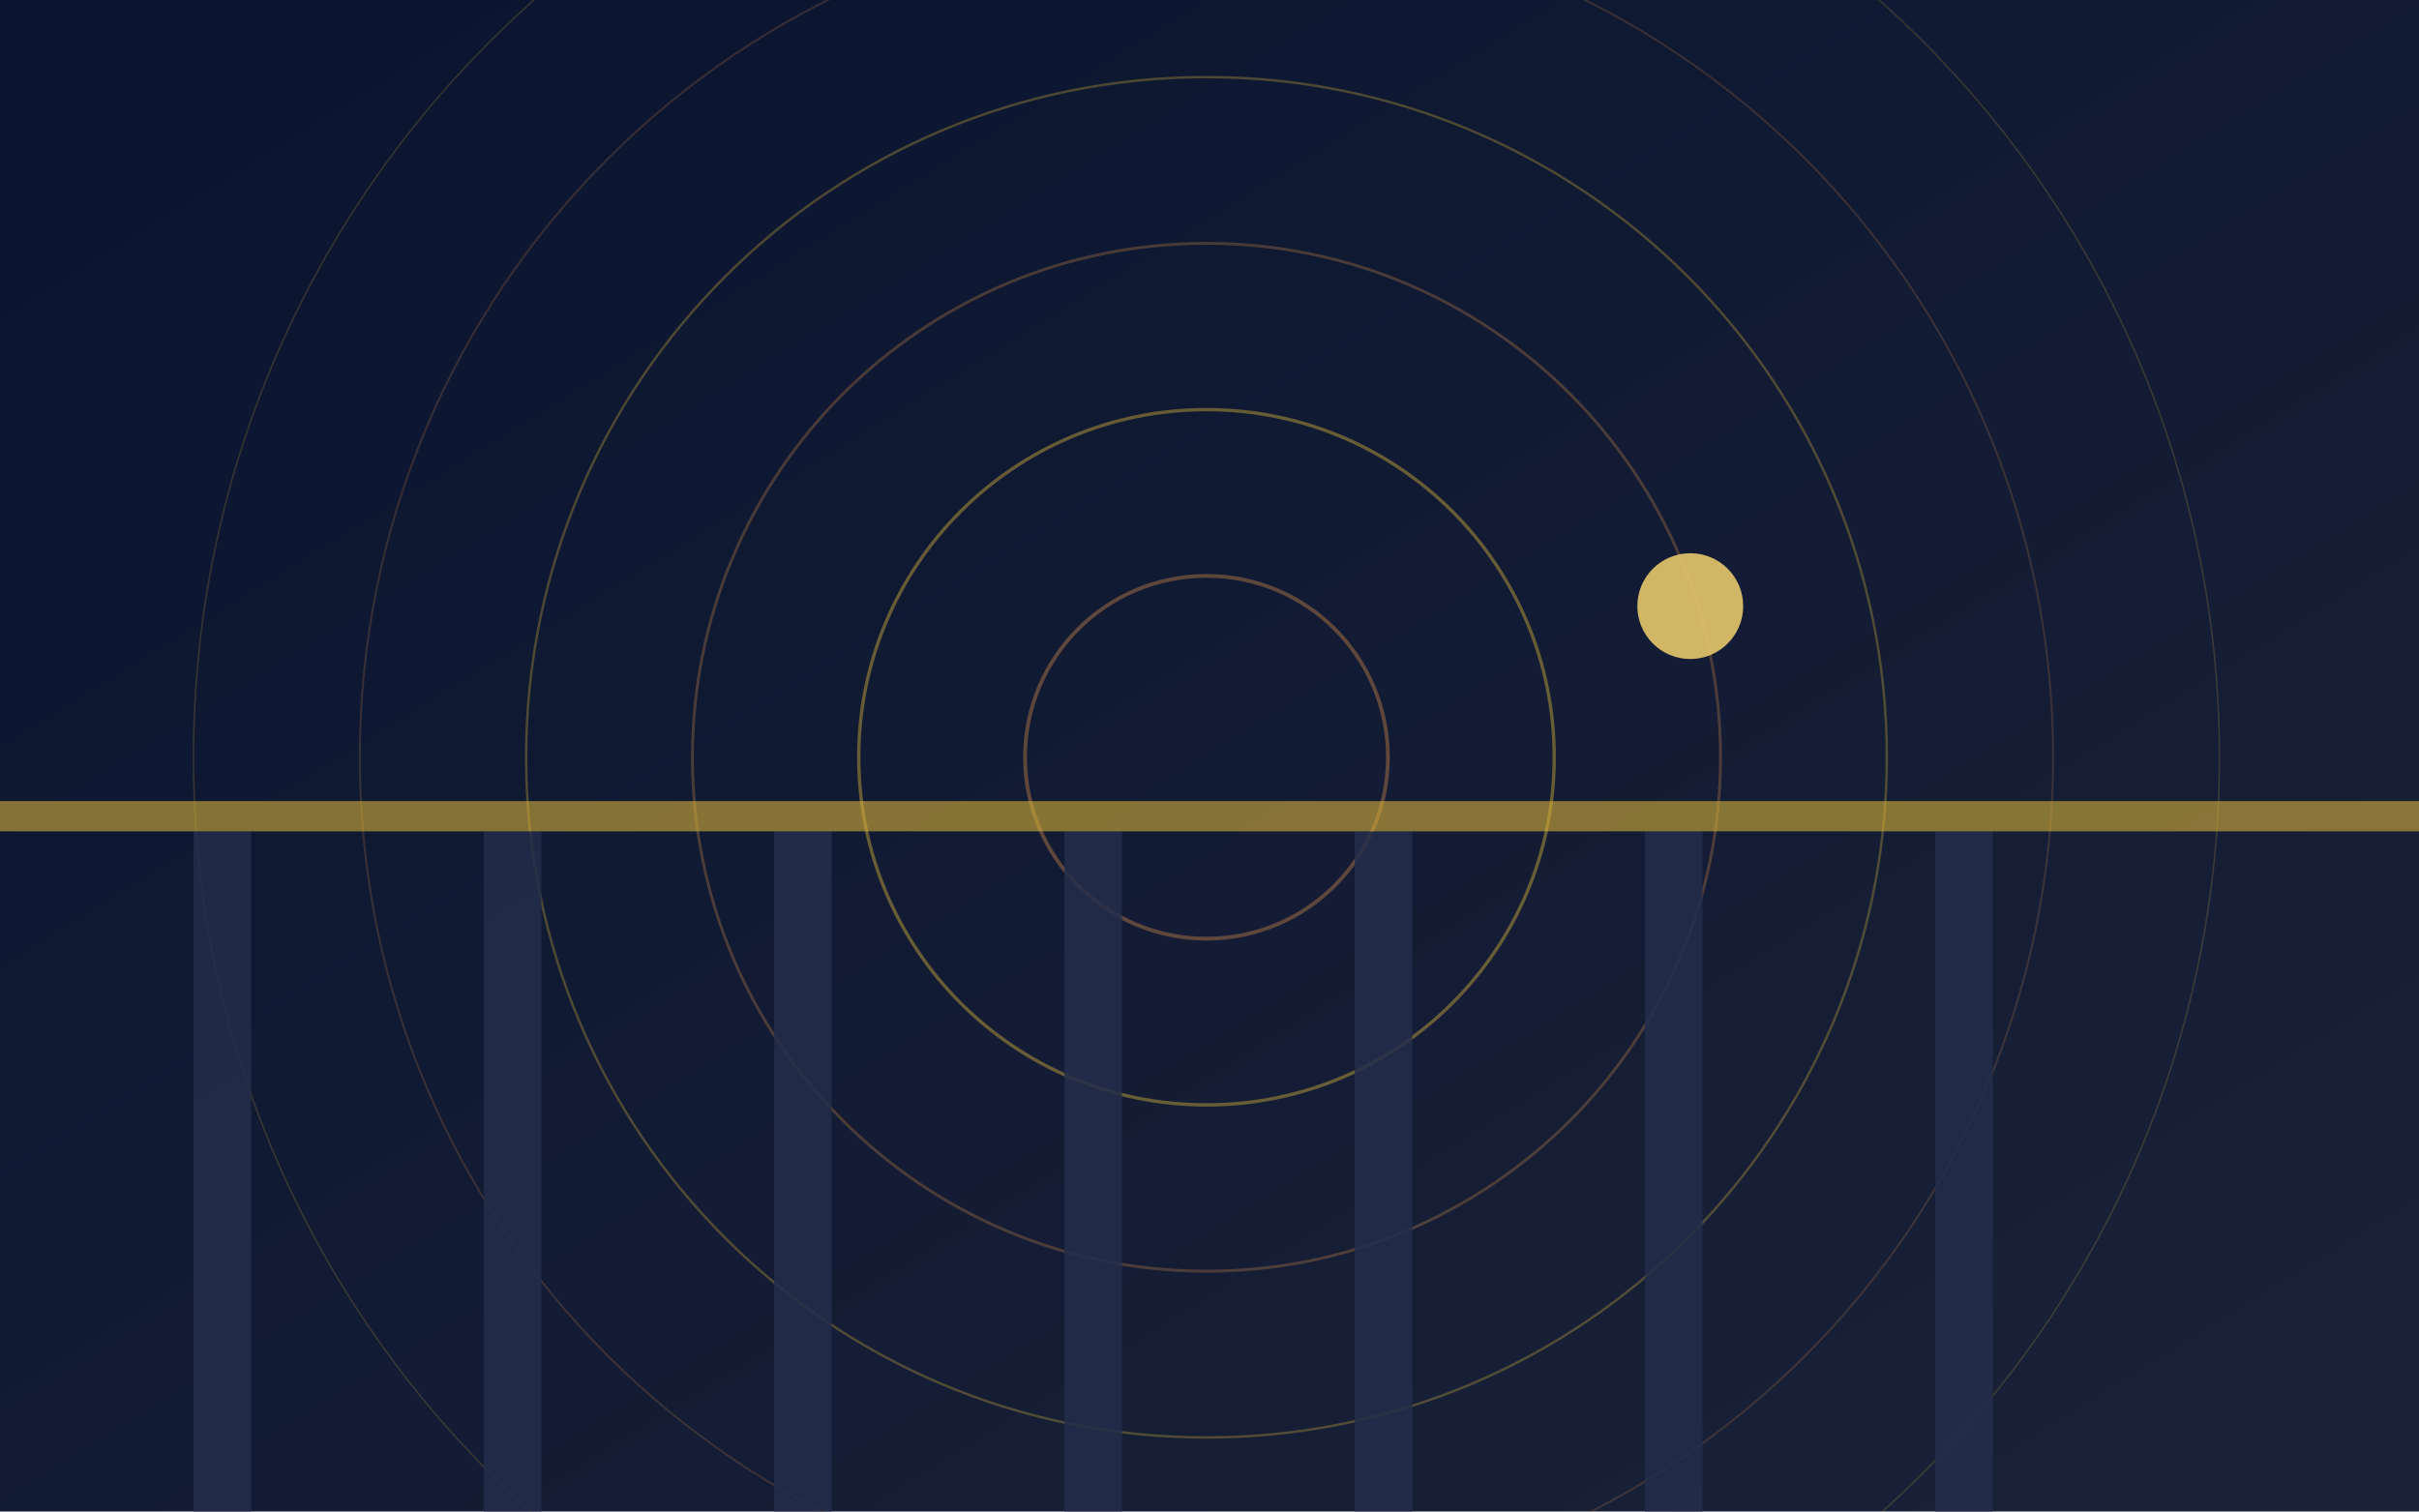
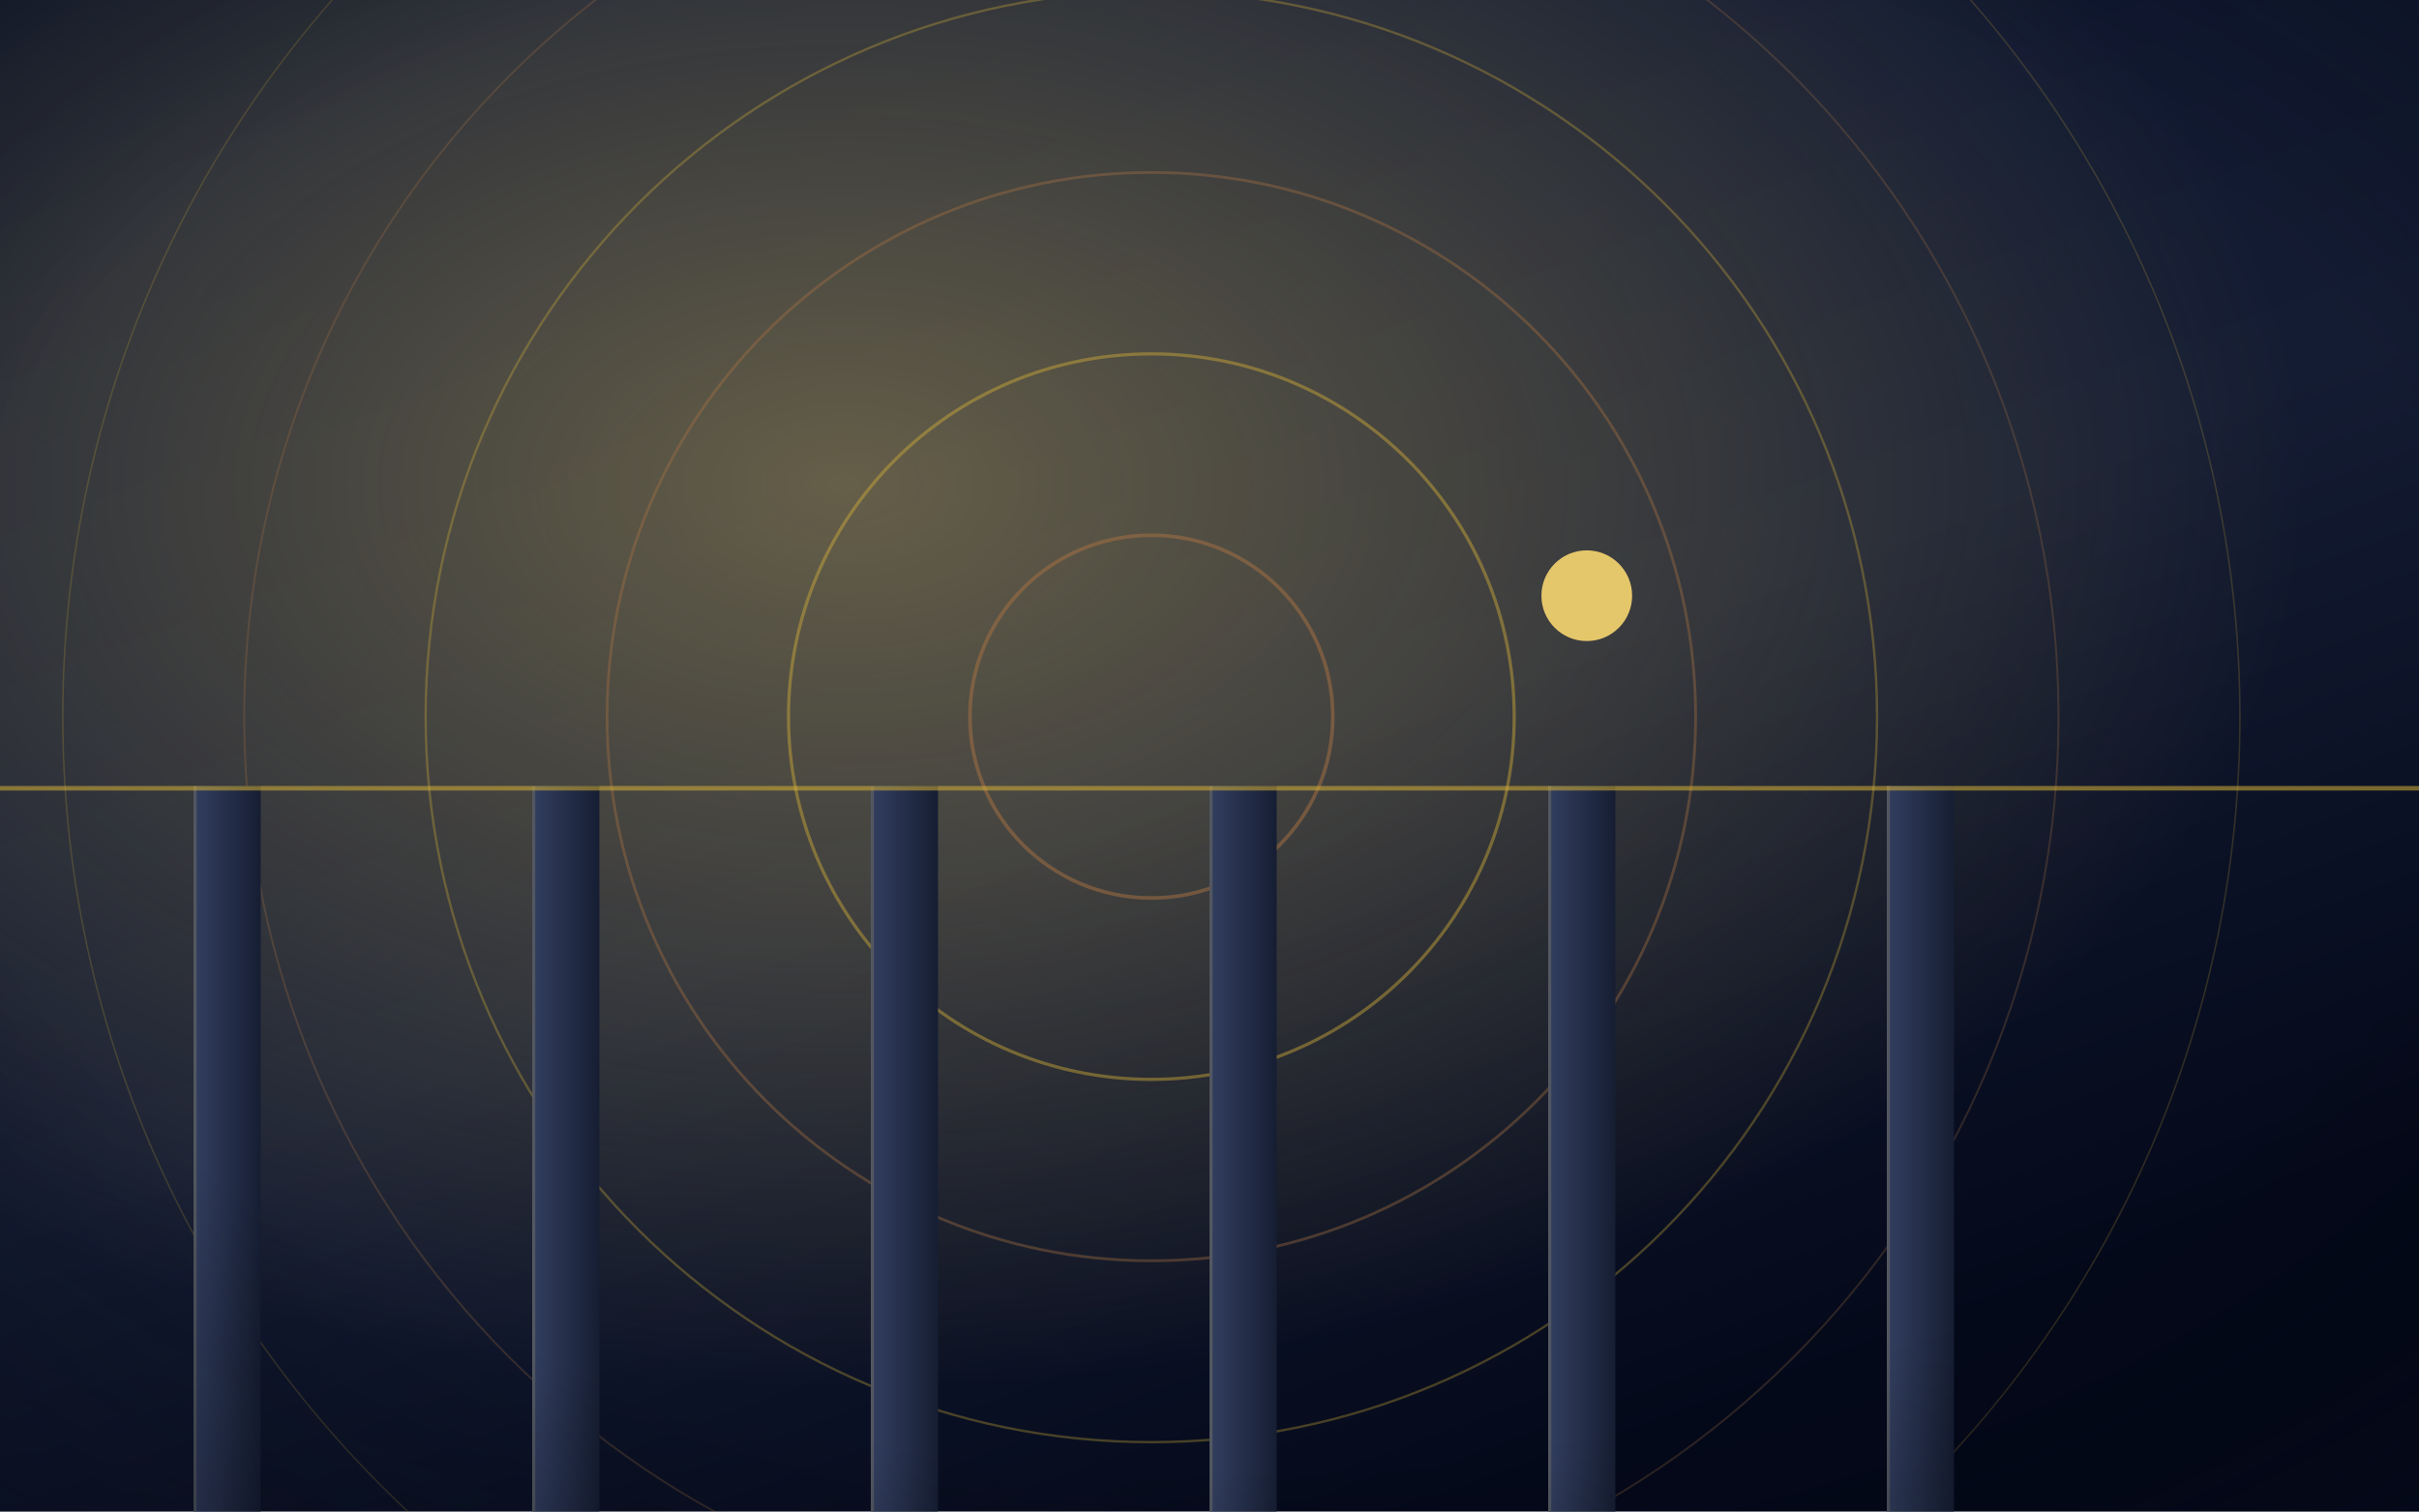
- <svg xmlns="http://www.w3.org/2000/svg" width="1600" height="1000" viewBox="0 0 1600 1000">
+ <svg xmlns="http://www.w3.org/2000/svg" width="1600" height="1000" viewBox="0 0 1600 1000" preserveAspectRatio="xMidYMid slice">
  <defs>
-     <linearGradient id="bg" x1="0" y1="0" x2="1" y2="1">
+     <linearGradient id="bg" x1="0" y1="0" x2="0.6" y2="1">
      <stop offset="0" stop-color="#0A142F" />
-       <stop offset="1" stop-color="#1A2238" />
+       <stop offset="0.6" stop-color="#141C33" />
+       <stop offset="1" stop-color="#04091A" />
    </linearGradient>
+     <radialGradient id="dGlow" cx="0.35" cy="0.32" r="0.6">
+       <stop offset="0" stop-color="#E5C76B" stop-opacity="0.4" />
+       <stop offset="1" stop-color="#E5C76B" stop-opacity="0" />
+     </radialGradient>
+     <linearGradient id="col" x1="0" y1="0" x2="1" y2="0">
+       <stop offset="0" stop-color="#333F60" />
+       <stop offset="1" stop-color="#161E33" />
+     </linearGradient>
+     <radialGradient id="dVig" cx="0.5" cy="0.45" r="0.8">
+       <stop offset="0.65" stop-color="#000" stop-opacity="0" />
+       <stop offset="1" stop-color="#04091A" stop-opacity="0.5" />
+     </radialGradient>
  </defs>
  <rect width="1600" height="1000" fill="url(#bg)" />
-   <circle cx="798" cy="501" r="120" fill="none" stroke="#A97142" stroke-width="2.5" opacity="0.50" />
-   <circle cx="798" cy="501" r="230" fill="none" stroke="#D4AF37" stroke-width="2.2" opacity="0.44" />
-   <circle cx="798" cy="501" r="340" fill="none" stroke="#A97142" stroke-width="1.9" opacity="0.38" />
-   <circle cx="798" cy="501" r="450" fill="none" stroke="#D4AF37" stroke-width="1.6" opacity="0.32" />
-   <circle cx="798" cy="501" r="560" fill="none" stroke="#A97142" stroke-width="1.3" opacity="0.26" />
-   <circle cx="798" cy="501" r="670" fill="none" stroke="#D4AF37" stroke-width="1.0" opacity="0.20" />
-   <rect x="128" y="550" width="38.095" height="450" fill="#232D4A" opacity="0.85" />
-   <rect x="320" y="550" width="38.095" height="450" fill="#232D4A" opacity="0.85" />
-   <rect x="512" y="550" width="38.095" height="450" fill="#232D4A" opacity="0.85" />
-   <rect x="704" y="550" width="38.095" height="450" fill="#232D4A" opacity="0.85" />
-   <rect x="896" y="550" width="38.095" height="450" fill="#232D4A" opacity="0.85" />
-   <rect x="1088" y="550" width="38.095" height="450" fill="#232D4A" opacity="0.85" />
-   <rect x="1280" y="550" width="38.095" height="450" fill="#232D4A" opacity="0.85" />
-   <rect x="0" y="530" width="1600" height="20" fill="#D4AF37" opacity="0.6" />
-   <circle cx="1118" cy="401" r="35" fill="#E5C76B" opacity="0.9" />
+   <rect width="1600" height="1000" fill="url(#dGlow)" />
+   <circle cx="761.54" cy="474.11" r="120" fill="none" stroke="#A97142" stroke-width="2.4" opacity="0.5" />
+   <circle cx="761.54" cy="474.11" r="240" fill="none" stroke="#D4AF37" stroke-width="2.12" opacity="0.44" />
+   <circle cx="761.54" cy="474.11" r="360" fill="none" stroke="#A97142" stroke-width="1.84" opacity="0.38" />
+   <circle cx="761.54" cy="474.11" r="480" fill="none" stroke="#D4AF37" stroke-width="1.56" opacity="0.32" />
+   <circle cx="761.54" cy="474.11" r="600" fill="none" stroke="#A97142" stroke-width="1.28" opacity="0.26" />
+   <circle cx="761.54" cy="474.11" r="720" fill="none" stroke="#D4AF37" stroke-width="1" opacity="0.2" />
+   <rect x="128" y="520" width="44.44" height="480" fill="url(#col)" />
+   <rect x="128" y="520" width="2" height="480" fill="#E5C76B" opacity="0.18" />
+   <rect x="352" y="520" width="44.44" height="480" fill="url(#col)" />
+   <rect x="352" y="520" width="2" height="480" fill="#E5C76B" opacity="0.18" />
+   <rect x="576" y="520" width="44.44" height="480" fill="url(#col)" />
+   <rect x="576" y="520" width="2" height="480" fill="#E5C76B" opacity="0.18" />
+   <rect x="800" y="520" width="44.44" height="480" fill="url(#col)" />
+   <rect x="800" y="520" width="2" height="480" fill="#E5C76B" opacity="0.18" />
+   <rect x="1024" y="520" width="44.44" height="480" fill="url(#col)" />
+   <rect x="1024" y="520" width="2" height="480" fill="#E5C76B" opacity="0.18" />
+   <rect x="1248" y="520" width="44.44" height="480" fill="url(#col)" />
+   <rect x="1248" y="520" width="2" height="480" fill="#E5C76B" opacity="0.18" />
+   <rect x="0" y="520" width="1600" height="3" fill="#D4AF37" opacity="0.55" />
+   <circle cx="1049.54" cy="394.11" r="30" fill="#E5C76B" />
+   <rect width="1600" height="1000" fill="url(#dVig)" />
</svg>
